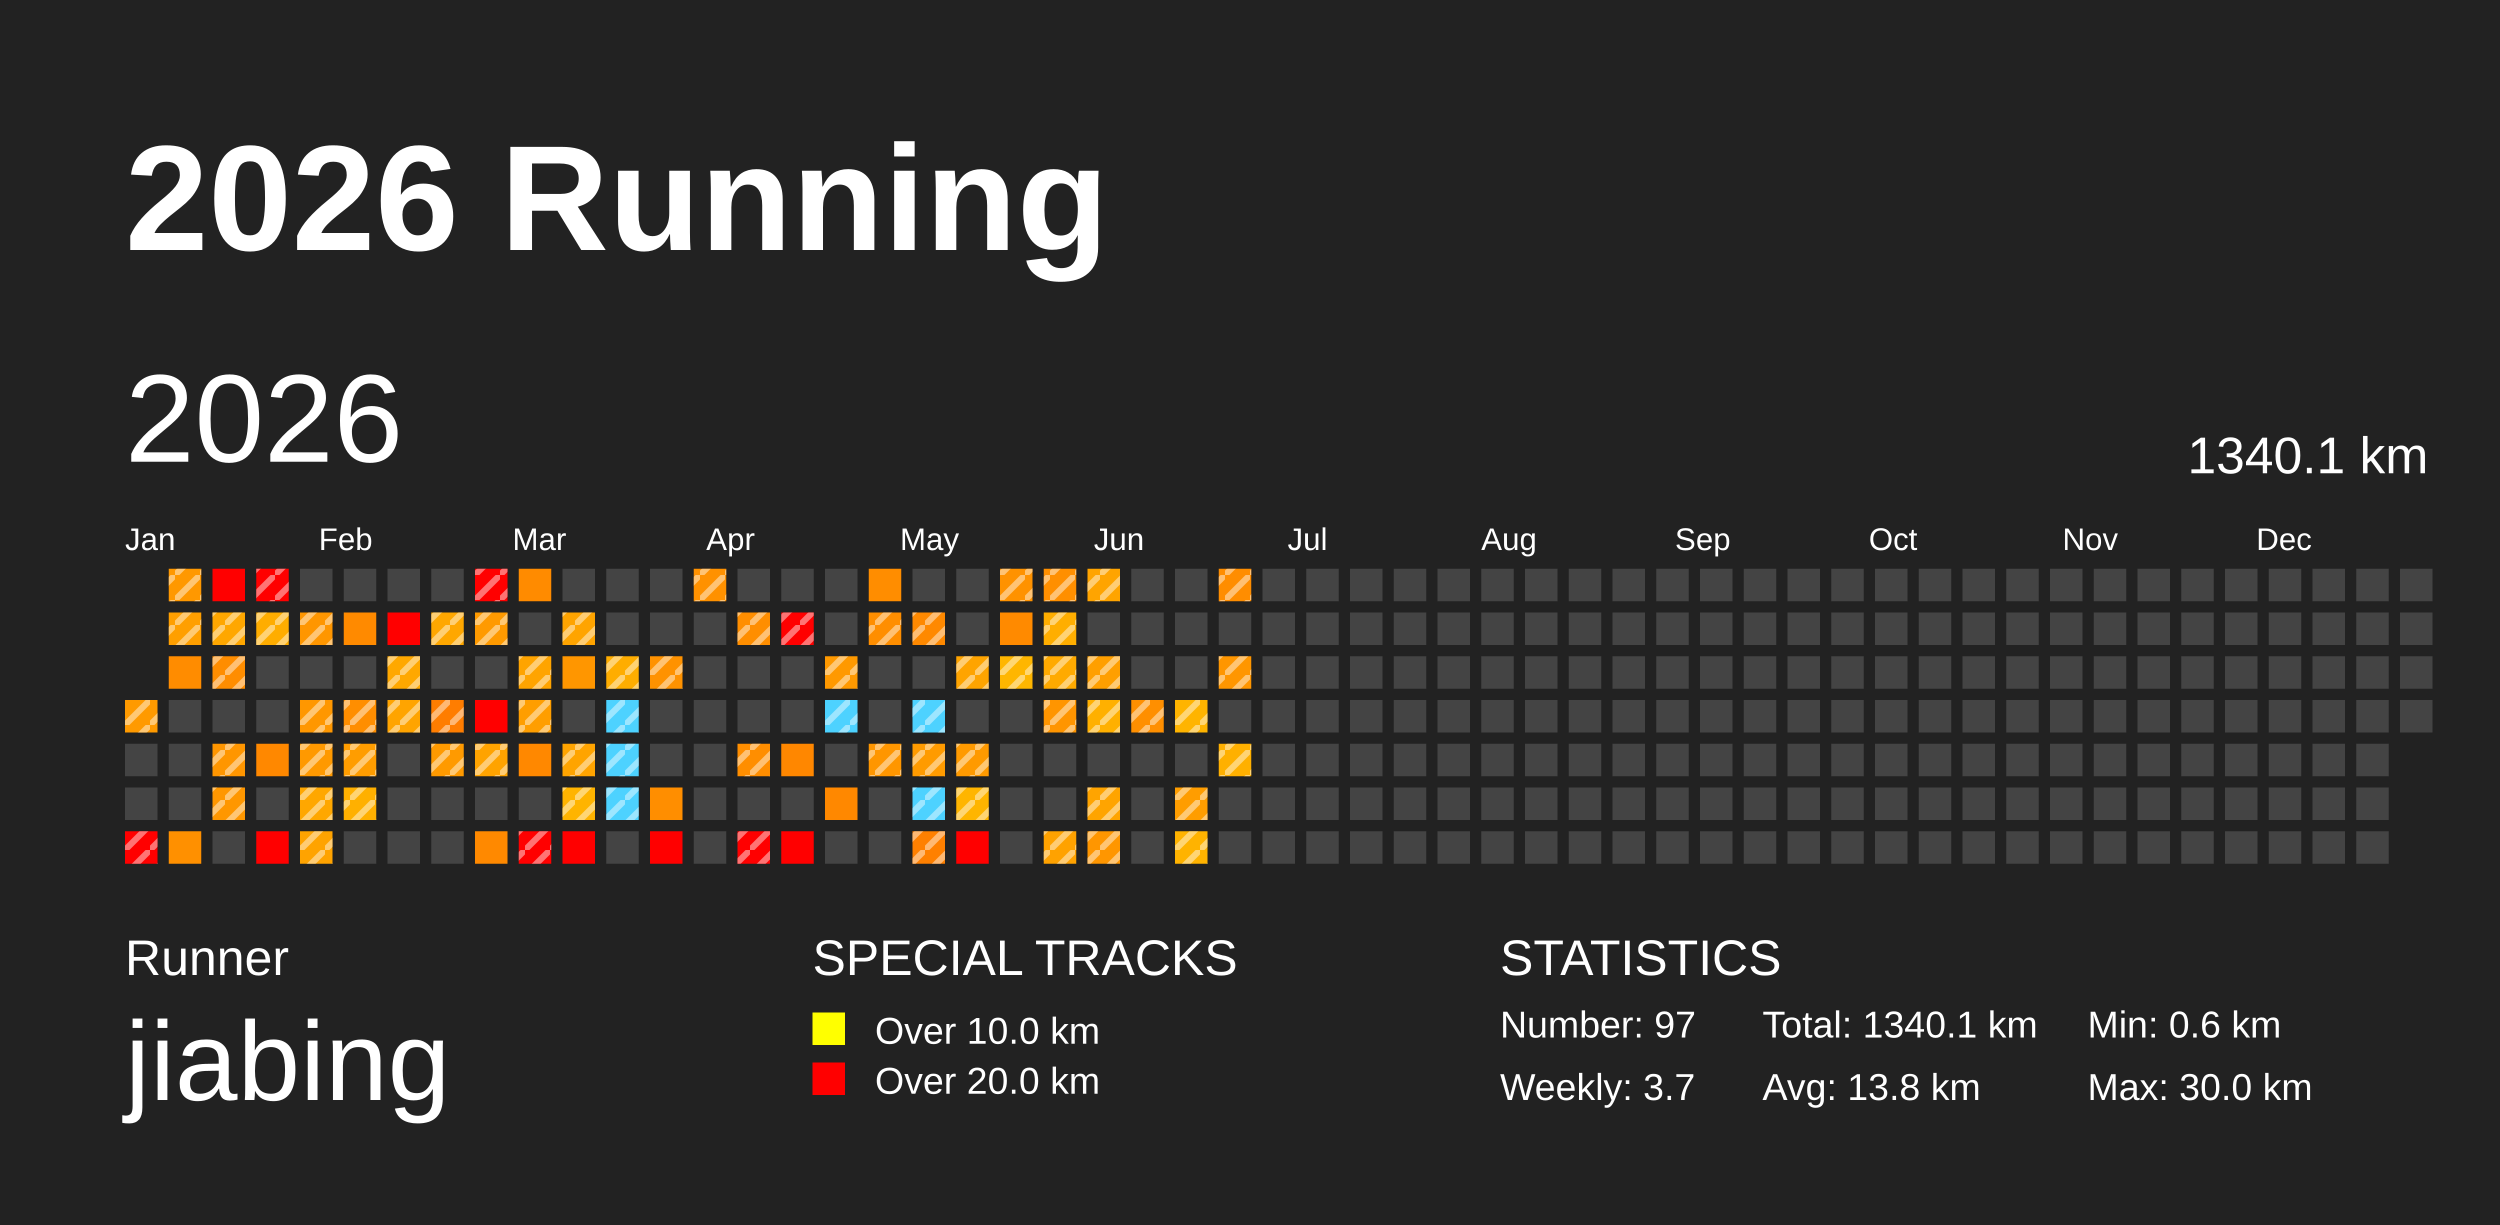
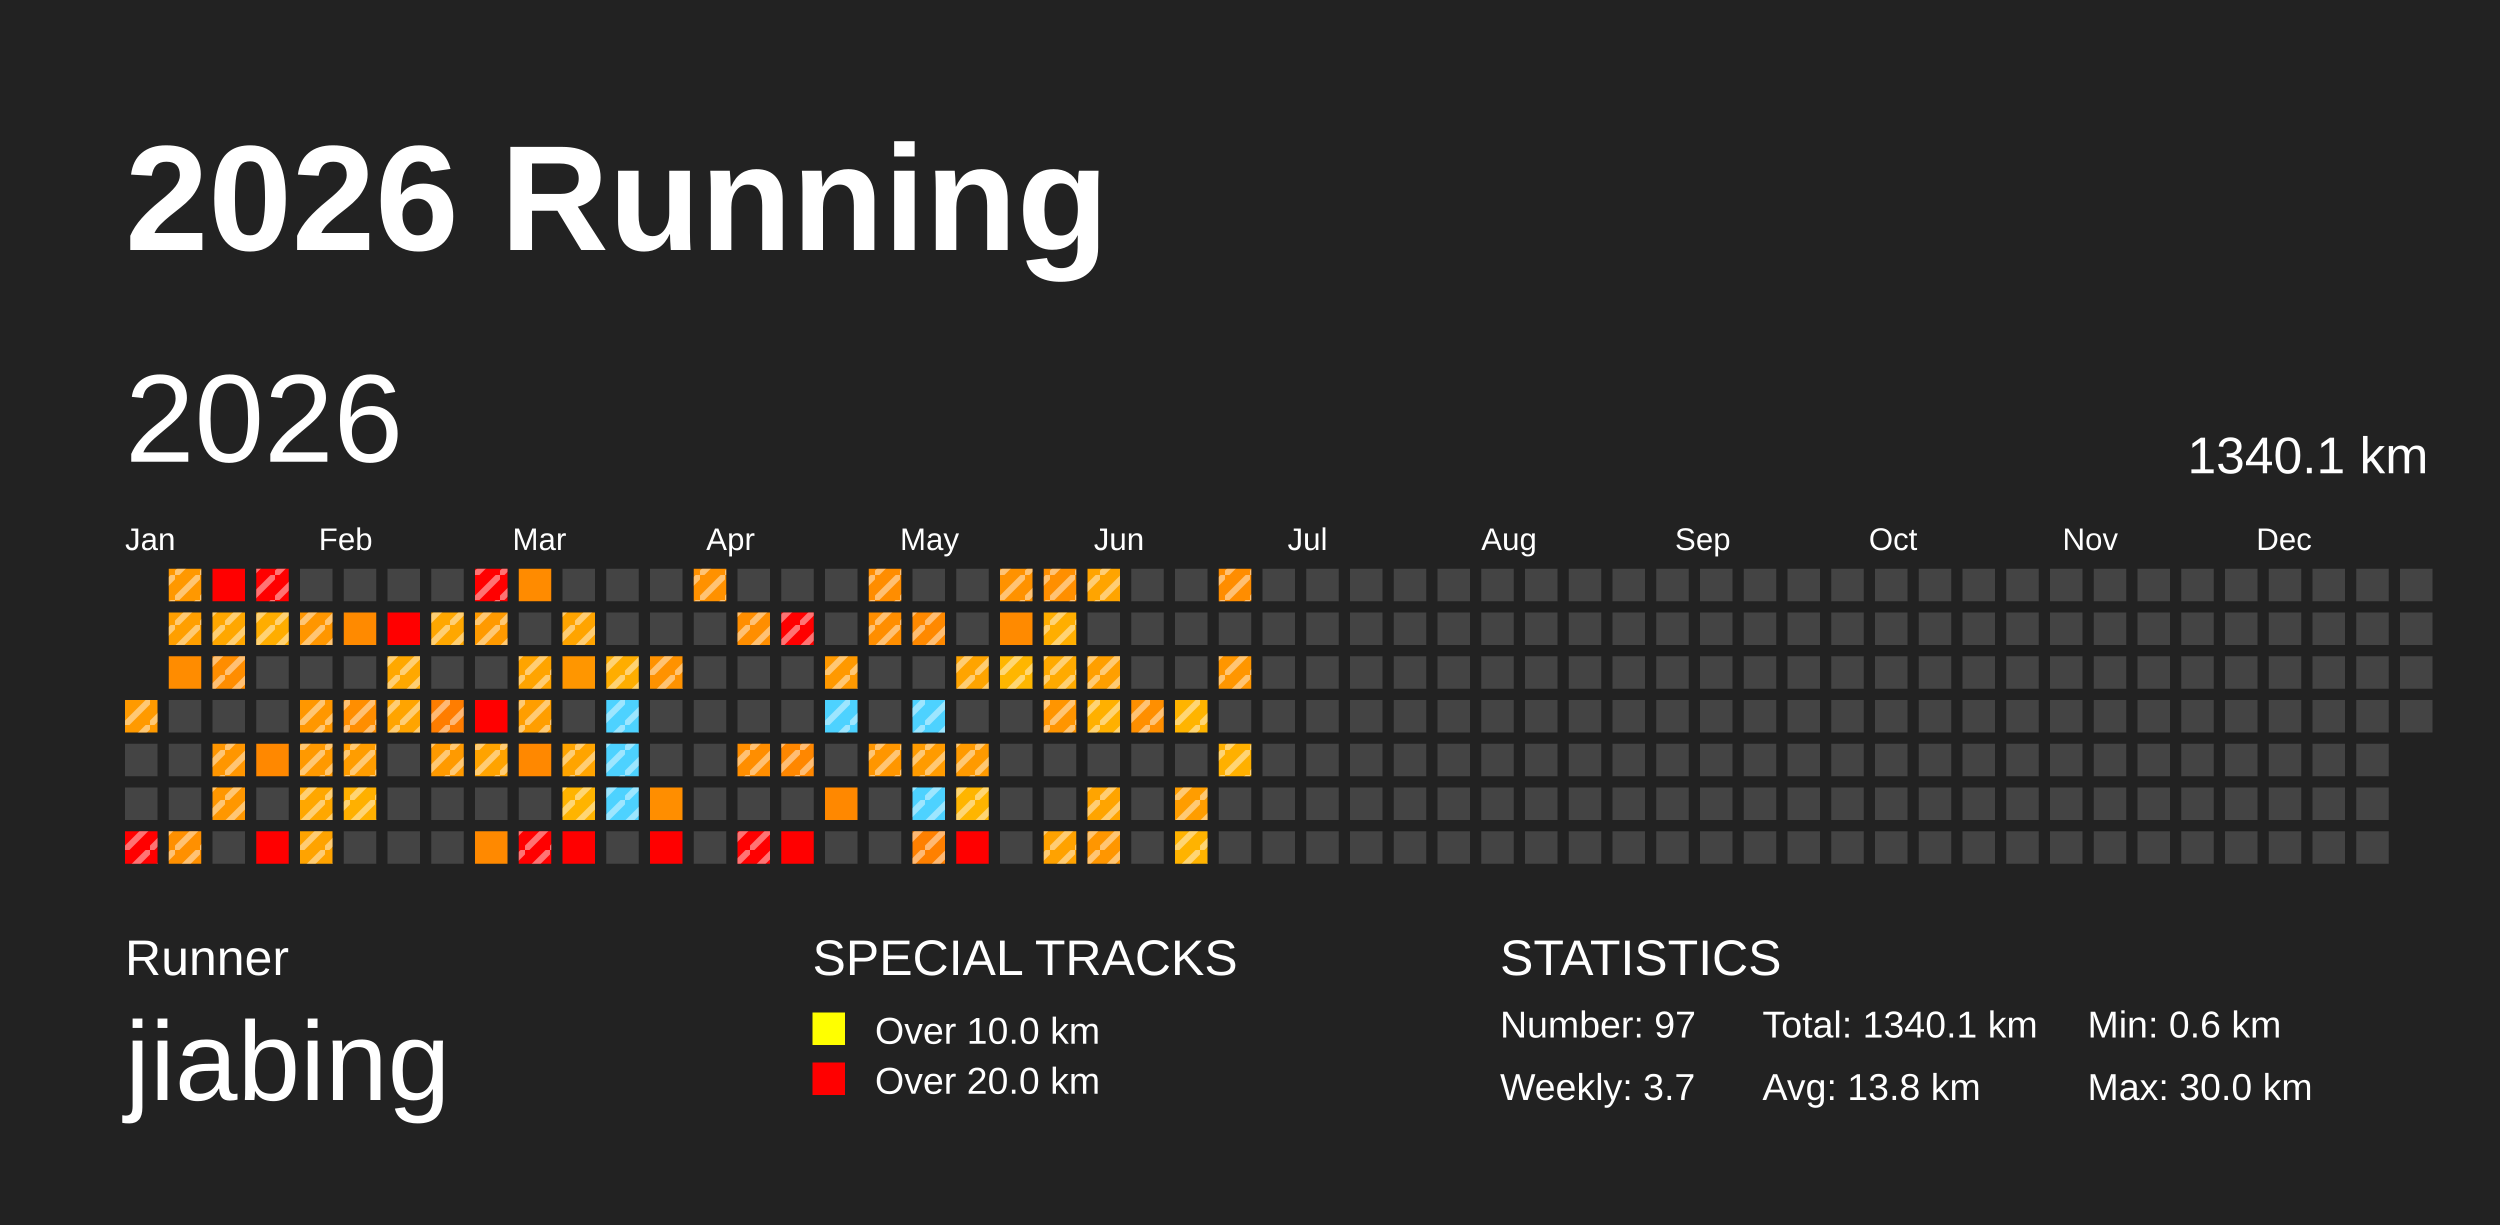
<svg xmlns="http://www.w3.org/2000/svg" baseProfile="full" height="98mm" version="1.1" viewBox="0,0,200,98" width="200mm">
  <defs>
    <pattern height="2" id="indoor-stripe" patternUnits="userSpaceOnUse" width="2">
      <line stroke="white" stroke-opacity="0.45" stroke-width="0.5" x1="0" x2="2" y1="2" y2="0" />
    </pattern>
  </defs>
  <rect fill="#222222" height="98" width="200" x="0" y="0" />
  <text fill="#FFFFFF" style="font-size:12px; font-family:Arial; font-weight:bold;" x="10" y="20">2026 Running</text>
  <text fill="#FFFFFF" style="font-size:4px; font-family:Arial" x="10" y="78">Runner</text>
  <text fill="#FFFFFF" style="font-size:9px; font-family:Arial" x="10" y="88">jiabing</text>
  <text fill="#FFFFFF" style="font-size:4px; font-family:Arial" x="65" y="78">SPECIAL TRACKS</text>
  <rect fill="yellow" height="2.6" width="2.6" x="65" y="81" />
  <text fill="#FFFFFF" style="font-size:3px; font-family:Arial" x="70" y="83.5">Over 10.0 km</text>
  <rect fill="red" height="2.6" width="2.6" x="65" y="85" />
  <text fill="#FFFFFF" style="font-size:3px; font-family:Arial" x="70" y="87.5">Over 20.0 km</text>
  <text fill="#FFFFFF" style="font-size:4px; font-family:Arial" x="120" y="78">STATISTICS</text>
  <text fill="#FFFFFF" style="font-size:3px; font-family:Arial" x="120" y="83">Number: 97</text>
  <text fill="#FFFFFF" style="font-size:3px; font-family:Arial" x="120" y="88">Weekly: 3.7</text>
  <text fill="#FFFFFF" style="font-size:3px; font-family:Arial" x="141" y="83">Total: 1340.1 km</text>
  <text fill="#FFFFFF" style="font-size:3px; font-family:Arial" x="141" y="88">Avg: 13.8 km</text>
  <text fill="#FFFFFF" style="font-size:3px; font-family:Arial" x="167" y="83">Min: 0.6 km</text>
  <text fill="#FFFFFF" style="font-size:3px; font-family:Arial" x="167" y="88">Max: 30.0 km</text>
  <text dominant-baseline="hanging" fill="#FFFFFF" style="font-size:10.0px; font-family:Arial;" x="10" y="30">2026</text>
  <text dominant-baseline="hanging" fill="#FFFFFF" style="font-size:4.125px; font-family:Arial;" x="175" y="35">1340.1 km</text>
  <text fill="#FFFFFF" style="font-size:2.5px; font-family:Arial" x="10.0" y="44">Jan</text>
  <text fill="#FFFFFF" style="font-size:2.5px; font-family:Arial" x="25.5" y="44">Feb</text>
  <text fill="#FFFFFF" style="font-size:2.5px; font-family:Arial" x="41.0" y="44">Mar</text>
  <text fill="#FFFFFF" style="font-size:2.5px; font-family:Arial" x="56.5" y="44">Apr</text>
  <text fill="#FFFFFF" style="font-size:2.5px; font-family:Arial" x="72.0" y="44">May</text>
  <text fill="#FFFFFF" style="font-size:2.5px; font-family:Arial" x="87.5" y="44">Jun</text>
  <text fill="#FFFFFF" style="font-size:2.5px; font-family:Arial" x="103.0" y="44">Jul</text>
  <text fill="#FFFFFF" style="font-size:2.5px; font-family:Arial" x="118.5" y="44">Aug</text>
  <text fill="#FFFFFF" style="font-size:2.5px; font-family:Arial" x="134.0" y="44">Sep</text>
  <text fill="#FFFFFF" style="font-size:2.5px; font-family:Arial" x="149.5" y="44">Oct</text>
  <text fill="#FFFFFF" style="font-size:2.5px; font-family:Arial" x="165.0" y="44">Nov</text>
  <text fill="#FFFFFF" style="font-size:2.5px; font-family:Arial" x="180.5" y="44">Dec</text>
  <rect fill="#ff9a00" height="2.6" width="2.6" x="10.0" y="56.0" />
  <rect fill="url(#indoor-stripe)" height="2.6" style="pointer-events: none;" width="2.6" x="10.0" y="56.0" />
  <rect fill="#444444" height="2.6" width="2.6" x="10.0" y="59.5" />
  <rect fill="#444444" height="2.6" width="2.6" x="10.0" y="63.0" />
  <rect fill="red" height="2.6" width="2.6" x="10.0" y="66.5" />
  <rect fill="url(#indoor-stripe)" height="2.6" style="pointer-events: none;" width="2.6" x="10.0" y="66.5" />
  <rect fill="#ff9800" height="2.6" width="2.6" x="13.5" y="45.5" />
  <rect fill="url(#indoor-stripe)" height="2.6" style="pointer-events: none;" width="2.6" x="13.5" y="45.5" />
  <rect fill="#ff9f00" height="2.6" width="2.6" x="13.5" y="49.0" />
  <rect fill="url(#indoor-stripe)" height="2.6" style="pointer-events: none;" width="2.6" x="13.5" y="49.0" />
  <rect fill="#ff8c00" height="2.6" width="2.6" x="13.5" y="52.5" />
  <rect fill="#444444" height="2.6" width="2.6" x="13.5" y="56.0" />
  <rect fill="#444444" height="2.6" width="2.6" x="13.5" y="59.5" />
  <rect fill="#444444" height="2.6" width="2.6" x="13.5" y="63.0" />
  <rect fill="#ff9000" height="2.6" width="2.6" x="13.5" y="66.5" />
+   <rect fill="url(#indoor-stripe)" height="2.6" style="pointer-events: none;" width="2.6" x="13.5" y="66.5" />
  <rect fill="red" height="2.6" width="2.6" x="17.0" y="45.5" />
  <rect fill="#ffa700" height="2.6" width="2.6" x="17.0" y="49.0" />
  <rect fill="url(#indoor-stripe)" height="2.6" style="pointer-events: none;" width="2.6" x="17.0" y="49.0" />
  <rect fill="#ff8d00" height="2.6" width="2.6" x="17.0" y="52.5" />
  <rect fill="url(#indoor-stripe)" height="2.6" style="pointer-events: none;" width="2.6" x="17.0" y="52.5" />
  <rect fill="#444444" height="2.6" width="2.6" x="17.0" y="56.0" />
  <rect fill="#ff9600" height="2.6" width="2.6" x="17.0" y="59.5" />
  <rect fill="url(#indoor-stripe)" height="2.6" style="pointer-events: none;" width="2.6" x="17.0" y="59.5" />
  <rect fill="#ff9700" height="2.6" width="2.6" x="17.0" y="63.0" />
  <rect fill="url(#indoor-stripe)" height="2.6" style="pointer-events: none;" width="2.6" x="17.0" y="63.0" />
  <rect fill="#444444" height="2.6" width="2.6" x="17.0" y="66.5" />
  <rect fill="red" height="2.6" width="2.6" x="20.5" y="45.5" />
  <rect fill="url(#indoor-stripe)" height="2.6" style="pointer-events: none;" width="2.6" x="20.5" y="45.5" />
  <rect fill="#ffad00" height="2.6" width="2.6" x="20.5" y="49.0" />
  <rect fill="url(#indoor-stripe)" height="2.6" style="pointer-events: none;" width="2.6" x="20.5" y="49.0" />
  <rect fill="#444444" height="2.6" width="2.6" x="20.5" y="52.5" />
  <rect fill="#444444" height="2.6" width="2.6" x="20.5" y="56.0" />
  <rect fill="#ff8800" height="2.6" width="2.6" x="20.5" y="59.5" />
  <rect fill="#444444" height="2.6" width="2.6" x="20.5" y="63.0" />
  <rect fill="red" height="2.6" width="2.6" x="20.5" y="66.5" />
  <rect fill="#444444" height="2.6" width="2.6" x="24.0" y="45.5" />
  <rect fill="#ff9600" height="2.6" width="2.6" x="24.0" y="49.0" />
  <rect fill="url(#indoor-stripe)" height="2.6" style="pointer-events: none;" width="2.6" x="24.0" y="49.0" />
  <rect fill="#444444" height="2.6" width="2.6" x="24.0" y="52.5" />
  <rect fill="#ff9700" height="2.6" width="2.6" x="24.0" y="56.0" />
  <rect fill="url(#indoor-stripe)" height="2.6" style="pointer-events: none;" width="2.6" x="24.0" y="56.0" />
  <rect fill="#ff9900" height="2.6" width="2.6" x="24.0" y="59.5" />
  <rect fill="url(#indoor-stripe)" height="2.6" style="pointer-events: none;" width="2.6" x="24.0" y="59.5" />
  <rect fill="#ffa700" height="2.6" width="2.6" x="24.0" y="63.0" />
  <rect fill="url(#indoor-stripe)" height="2.6" style="pointer-events: none;" width="2.6" x="24.0" y="63.0" />
  <rect fill="#ffa300" height="2.6" width="2.6" x="24.0" y="66.5" />
  <rect fill="url(#indoor-stripe)" height="2.6" style="pointer-events: none;" width="2.6" x="24.0" y="66.5" />
  <rect fill="#444444" height="2.6" width="2.6" x="27.5" y="45.5" />
  <rect fill="#ff8a00" height="2.6" width="2.6" x="27.5" y="49.0" />
  <rect fill="#444444" height="2.6" width="2.6" x="27.5" y="52.5" />
  <rect fill="#ff8e00" height="2.6" width="2.6" x="27.5" y="56.0" />
  <rect fill="url(#indoor-stripe)" height="2.6" style="pointer-events: none;" width="2.6" x="27.5" y="56.0" />
  <rect fill="#ff9d00" height="2.6" width="2.6" x="27.5" y="59.5" />
  <rect fill="url(#indoor-stripe)" height="2.6" style="pointer-events: none;" width="2.6" x="27.5" y="59.5" />
  <rect fill="#ffb000" height="2.6" width="2.6" x="27.5" y="63.0" />
  <rect fill="url(#indoor-stripe)" height="2.6" style="pointer-events: none;" width="2.6" x="27.5" y="63.0" />
  <rect fill="#444444" height="2.6" width="2.6" x="27.5" y="66.5" />
  <rect fill="#444444" height="2.6" width="2.6" x="31.0" y="45.5" />
  <rect fill="red" height="2.6" width="2.6" x="31.0" y="49.0" />
  <rect fill="#ffa800" height="2.6" width="2.6" x="31.0" y="52.5" />
  <rect fill="url(#indoor-stripe)" height="2.6" style="pointer-events: none;" width="2.6" x="31.0" y="52.5" />
  <rect fill="#ffa400" height="2.6" width="2.6" x="31.0" y="56.0" />
  <rect fill="url(#indoor-stripe)" height="2.6" style="pointer-events: none;" width="2.6" x="31.0" y="56.0" />
  <rect fill="#444444" height="2.6" width="2.6" x="31.0" y="59.5" />
  <rect fill="#444444" height="2.6" width="2.6" x="31.0" y="63.0" />
  <rect fill="#444444" height="2.6" width="2.6" x="31.0" y="66.5" />
  <rect fill="#444444" height="2.6" width="2.6" x="34.5" y="45.5" />
  <rect fill="#ffa700" height="2.6" width="2.6" x="34.5" y="49.0" />
  <rect fill="url(#indoor-stripe)" height="2.6" style="pointer-events: none;" width="2.6" x="34.5" y="49.0" />
  <rect fill="#444444" height="2.6" width="2.6" x="34.5" y="52.5" />
  <rect fill="#ff7d00" height="2.6" width="2.6" x="34.5" y="56.0" />
  <rect fill="url(#indoor-stripe)" height="2.6" style="pointer-events: none;" width="2.6" x="34.5" y="56.0" />
  <rect fill="#ff9a00" height="2.6" width="2.6" x="34.5" y="59.5" />
  <rect fill="url(#indoor-stripe)" height="2.6" style="pointer-events: none;" width="2.6" x="34.5" y="59.5" />
  <rect fill="#444444" height="2.6" width="2.6" x="34.5" y="63.0" />
  <rect fill="#444444" height="2.6" width="2.6" x="34.5" y="66.5" />
  <rect fill="red" height="2.6" width="2.6" x="38.0" y="45.5" />
  <rect fill="url(#indoor-stripe)" height="2.6" style="pointer-events: none;" width="2.6" x="38.0" y="45.5" />
  <rect fill="#ff9a00" height="2.6" width="2.6" x="38.0" y="49.0" />
  <rect fill="url(#indoor-stripe)" height="2.6" style="pointer-events: none;" width="2.6" x="38.0" y="49.0" />
  <rect fill="#444444" height="2.6" width="2.6" x="38.0" y="52.5" />
  <rect fill="red" height="2.6" width="2.6" x="38.0" y="56.0" />
  <rect fill="#ffa300" height="2.6" width="2.6" x="38.0" y="59.5" />
  <rect fill="url(#indoor-stripe)" height="2.6" style="pointer-events: none;" width="2.6" x="38.0" y="59.5" />
  <rect fill="#444444" height="2.6" width="2.6" x="38.0" y="63.0" />
  <rect fill="#ff8900" height="2.6" width="2.6" x="38.0" y="66.5" />
  <rect fill="#ff8b00" height="2.6" width="2.6" x="41.5" y="45.5" />
  <rect fill="#444444" height="2.6" width="2.6" x="41.5" y="49.0" />
  <rect fill="#ffa400" height="2.6" width="2.6" x="41.5" y="52.5" />
  <rect fill="url(#indoor-stripe)" height="2.6" style="pointer-events: none;" width="2.6" x="41.5" y="52.5" />
  <rect fill="#ff9e00" height="2.6" width="2.6" x="41.5" y="56.0" />
  <rect fill="url(#indoor-stripe)" height="2.6" style="pointer-events: none;" width="2.6" x="41.5" y="56.0" />
  <rect fill="#ff8800" height="2.6" width="2.6" x="41.5" y="59.5" />
  <rect fill="#444444" height="2.6" width="2.6" x="41.5" y="63.0" />
  <rect fill="red" height="2.6" width="2.6" x="41.5" y="66.5" />
  <rect fill="url(#indoor-stripe)" height="2.6" style="pointer-events: none;" width="2.6" x="41.5" y="66.5" />
  <rect fill="#444444" height="2.6" width="2.6" x="45.0" y="45.5" />
  <rect fill="#ffa400" height="2.6" width="2.6" x="45.0" y="49.0" />
  <rect fill="url(#indoor-stripe)" height="2.6" style="pointer-events: none;" width="2.6" x="45.0" y="49.0" />
  <rect fill="#ff9600" height="2.6" width="2.6" x="45.0" y="52.5" />
  <rect fill="#444444" height="2.6" width="2.6" x="45.0" y="56.0" />
  <rect fill="#ffa400" height="2.6" width="2.6" x="45.0" y="59.5" />
  <rect fill="url(#indoor-stripe)" height="2.6" style="pointer-events: none;" width="2.6" x="45.0" y="59.5" />
  <rect fill="#ffb400" height="2.6" width="2.6" x="45.0" y="63.0" />
  <rect fill="url(#indoor-stripe)" height="2.6" style="pointer-events: none;" width="2.6" x="45.0" y="63.0" />
  <rect fill="red" height="2.6" width="2.6" x="45.0" y="66.5" />
  <rect fill="#444444" height="2.6" width="2.6" x="48.5" y="45.5" />
  <rect fill="#444444" height="2.6" width="2.6" x="48.5" y="49.0" />
  <rect fill="#ffad00" height="2.6" width="2.6" x="48.5" y="52.5" />
  <rect fill="url(#indoor-stripe)" height="2.6" style="pointer-events: none;" width="2.6" x="48.5" y="52.5" />
  <rect fill="#4dd2ff" height="2.6" width="2.6" x="48.5" y="56.0" />
  <rect fill="url(#indoor-stripe)" height="2.6" style="pointer-events: none;" width="2.6" x="48.5" y="56.0" />
  <rect fill="#4dd2ff" height="2.6" width="2.6" x="48.5" y="59.5" />
  <rect fill="url(#indoor-stripe)" height="2.6" style="pointer-events: none;" width="2.6" x="48.5" y="59.5" />
  <rect fill="#4dd2ff" height="2.6" width="2.6" x="48.5" y="63.0" />
  <rect fill="url(#indoor-stripe)" height="2.6" style="pointer-events: none;" width="2.6" x="48.5" y="63.0" />
  <rect fill="#444444" height="2.6" width="2.6" x="48.5" y="66.5" />
  <rect fill="#444444" height="2.6" width="2.6" x="52.0" y="45.5" />
  <rect fill="#444444" height="2.6" width="2.6" x="52.0" y="49.0" />
  <rect fill="#ff9200" height="2.6" width="2.6" x="52.0" y="52.5" />
  <rect fill="url(#indoor-stripe)" height="2.6" style="pointer-events: none;" width="2.6" x="52.0" y="52.5" />
  <rect fill="#444444" height="2.6" width="2.6" x="52.0" y="56.0" />
  <rect fill="#444444" height="2.6" width="2.6" x="52.0" y="59.5" />
  <rect fill="#ff8e00" height="2.6" width="2.6" x="52.0" y="63.0" />
  <rect fill="red" height="2.6" width="2.6" x="52.0" y="66.5" />
  <rect fill="#ff9100" height="2.6" width="2.6" x="55.5" y="45.5" />
  <rect fill="url(#indoor-stripe)" height="2.6" style="pointer-events: none;" width="2.6" x="55.5" y="45.5" />
  <rect fill="#444444" height="2.6" width="2.6" x="55.5" y="49.0" />
  <rect fill="#444444" height="2.6" width="2.6" x="55.5" y="52.5" />
  <rect fill="#444444" height="2.6" width="2.6" x="55.5" y="56.0" />
  <rect fill="#444444" height="2.6" width="2.6" x="55.5" y="59.5" />
  <rect fill="#444444" height="2.6" width="2.6" x="55.5" y="63.0" />
  <rect fill="#444444" height="2.6" width="2.6" x="55.5" y="66.5" />
  <rect fill="#444444" height="2.6" width="2.6" x="59.0" y="45.5" />
  <rect fill="#ff8e00" height="2.6" width="2.6" x="59.0" y="49.0" />
  <rect fill="url(#indoor-stripe)" height="2.6" style="pointer-events: none;" width="2.6" x="59.0" y="49.0" />
  <rect fill="#444444" height="2.6" width="2.6" x="59.0" y="52.5" />
  <rect fill="#444444" height="2.6" width="2.6" x="59.0" y="56.0" />
  <rect fill="#ff8e00" height="2.6" width="2.6" x="59.0" y="59.5" />
  <rect fill="url(#indoor-stripe)" height="2.6" style="pointer-events: none;" width="2.6" x="59.0" y="59.5" />
  <rect fill="#444444" height="2.6" width="2.6" x="59.0" y="63.0" />
  <rect fill="red" height="2.6" width="2.6" x="59.0" y="66.5" />
  <rect fill="url(#indoor-stripe)" height="2.6" style="pointer-events: none;" width="2.6" x="59.0" y="66.5" />
  <rect fill="#444444" height="2.6" width="2.6" x="62.5" y="45.5" />
  <rect fill="red" height="2.6" width="2.6" x="62.5" y="49.0" />
  <rect fill="url(#indoor-stripe)" height="2.6" style="pointer-events: none;" width="2.6" x="62.5" y="49.0" />
  <rect fill="#444444" height="2.6" width="2.6" x="62.5" y="52.5" />
  <rect fill="#444444" height="2.6" width="2.6" x="62.5" y="56.0" />
  <rect fill="#ff8700" height="2.6" width="2.6" x="62.5" y="59.5" />
+   <rect fill="url(#indoor-stripe)" height="2.6" style="pointer-events: none;" width="2.6" x="62.5" y="59.5" />
  <rect fill="#444444" height="2.6" width="2.6" x="62.5" y="63.0" />
  <rect fill="red" height="2.6" width="2.6" x="62.5" y="66.5" />
  <rect fill="#444444" height="2.6" width="2.6" x="66.0" y="45.5" />
  <rect fill="#444444" height="2.6" width="2.6" x="66.0" y="49.0" />
  <rect fill="#ff9900" height="2.6" width="2.6" x="66.0" y="52.5" />
  <rect fill="url(#indoor-stripe)" height="2.6" style="pointer-events: none;" width="2.6" x="66.0" y="52.5" />
  <rect fill="#4dd2ff" height="2.6" width="2.6" x="66.0" y="56.0" />
  <rect fill="url(#indoor-stripe)" height="2.6" style="pointer-events: none;" width="2.6" x="66.0" y="56.0" />
  <rect fill="#444444" height="2.6" width="2.6" x="66.0" y="59.5" />
  <rect fill="#ff8800" height="2.6" width="2.6" x="66.0" y="63.0" />
  <rect fill="#444444" height="2.6" width="2.6" x="66.0" y="66.5" />
  <rect fill="#ff8d00" height="2.6" width="2.6" x="69.5" y="45.5" />
+   <rect fill="url(#indoor-stripe)" height="2.6" style="pointer-events: none;" width="2.6" x="69.5" y="45.5" />
  <rect fill="#ff8e00" height="2.6" width="2.6" x="69.5" y="49.0" />
  <rect fill="url(#indoor-stripe)" height="2.6" style="pointer-events: none;" width="2.6" x="69.5" y="49.0" />
  <rect fill="#444444" height="2.6" width="2.6" x="69.5" y="52.5" />
  <rect fill="#444444" height="2.6" width="2.6" x="69.5" y="56.0" />
  <rect fill="#ff9600" height="2.6" width="2.6" x="69.5" y="59.5" />
  <rect fill="url(#indoor-stripe)" height="2.6" style="pointer-events: none;" width="2.6" x="69.5" y="59.5" />
  <rect fill="#444444" height="2.6" width="2.6" x="69.5" y="63.0" />
  <rect fill="#444444" height="2.6" width="2.6" x="69.5" y="66.5" />
  <rect fill="#444444" height="2.6" width="2.6" x="73.0" y="45.5" />
  <rect fill="#ff8900" height="2.6" width="2.6" x="73.0" y="49.0" />
  <rect fill="url(#indoor-stripe)" height="2.6" style="pointer-events: none;" width="2.6" x="73.0" y="49.0" />
  <rect fill="#444444" height="2.6" width="2.6" x="73.0" y="52.5" />
  <rect fill="#4dd2ff" height="2.6" width="2.6" x="73.0" y="56.0" />
  <rect fill="url(#indoor-stripe)" height="2.6" style="pointer-events: none;" width="2.6" x="73.0" y="56.0" />
  <rect fill="#ff9b00" height="2.6" width="2.6" x="73.0" y="59.5" />
  <rect fill="url(#indoor-stripe)" height="2.6" style="pointer-events: none;" width="2.6" x="73.0" y="59.5" />
  <rect fill="#4dd2ff" height="2.6" width="2.6" x="73.0" y="63.0" />
  <rect fill="url(#indoor-stripe)" height="2.6" style="pointer-events: none;" width="2.6" x="73.0" y="63.0" />
  <rect fill="#ff8000" height="2.6" width="2.6" x="73.0" y="66.5" />
  <rect fill="url(#indoor-stripe)" height="2.6" style="pointer-events: none;" width="2.6" x="73.0" y="66.5" />
  <rect fill="#444444" height="2.6" width="2.6" x="76.5" y="45.5" />
  <rect fill="#444444" height="2.6" width="2.6" x="76.5" y="49.0" />
  <rect fill="#ffa400" height="2.6" width="2.6" x="76.5" y="52.5" />
  <rect fill="url(#indoor-stripe)" height="2.6" style="pointer-events: none;" width="2.6" x="76.5" y="52.5" />
  <rect fill="#444444" height="2.6" width="2.6" x="76.5" y="56.0" />
  <rect fill="#ff9a00" height="2.6" width="2.6" x="76.5" y="59.5" />
  <rect fill="url(#indoor-stripe)" height="2.6" style="pointer-events: none;" width="2.6" x="76.5" y="59.5" />
  <rect fill="#ffb500" height="2.6" width="2.6" x="76.5" y="63.0" />
  <rect fill="url(#indoor-stripe)" height="2.6" style="pointer-events: none;" width="2.6" x="76.5" y="63.0" />
  <rect fill="red" height="2.6" width="2.6" x="76.5" y="66.5" />
  <rect fill="#ff9200" height="2.6" width="2.6" x="80.0" y="45.5" />
  <rect fill="url(#indoor-stripe)" height="2.6" style="pointer-events: none;" width="2.6" x="80.0" y="45.5" />
  <rect fill="#ff8a00" height="2.6" width="2.6" x="80.0" y="49.0" />
  <rect fill="#ffb600" height="2.6" width="2.6" x="80.0" y="52.5" />
  <rect fill="url(#indoor-stripe)" height="2.6" style="pointer-events: none;" width="2.6" x="80.0" y="52.5" />
  <rect fill="#444444" height="2.6" width="2.6" x="80.0" y="56.0" />
  <rect fill="#444444" height="2.6" width="2.6" x="80.0" y="59.5" />
  <rect fill="#444444" height="2.6" width="2.6" x="80.0" y="63.0" />
  <rect fill="#444444" height="2.6" width="2.6" x="80.0" y="66.5" />
  <rect fill="#ff8f00" height="2.6" width="2.6" x="83.5" y="45.5" />
  <rect fill="url(#indoor-stripe)" height="2.6" style="pointer-events: none;" width="2.6" x="83.5" y="45.5" />
  <rect fill="#ffae00" height="2.6" width="2.6" x="83.5" y="49.0" />
  <rect fill="url(#indoor-stripe)" height="2.6" style="pointer-events: none;" width="2.6" x="83.5" y="49.0" />
  <rect fill="#ffaa00" height="2.6" width="2.6" x="83.5" y="52.5" />
  <rect fill="url(#indoor-stripe)" height="2.6" style="pointer-events: none;" width="2.6" x="83.5" y="52.5" />
  <rect fill="#ff9500" height="2.6" width="2.6" x="83.5" y="56.0" />
  <rect fill="url(#indoor-stripe)" height="2.6" style="pointer-events: none;" width="2.6" x="83.5" y="56.0" />
  <rect fill="#444444" height="2.6" width="2.6" x="83.5" y="59.5" />
  <rect fill="#444444" height="2.6" width="2.6" x="83.5" y="63.0" />
  <rect fill="#ffa200" height="2.6" width="2.6" x="83.5" y="66.5" />
  <rect fill="url(#indoor-stripe)" height="2.6" style="pointer-events: none;" width="2.6" x="83.5" y="66.5" />
  <rect fill="#ffa400" height="2.6" width="2.6" x="87.0" y="45.5" />
  <rect fill="url(#indoor-stripe)" height="2.6" style="pointer-events: none;" width="2.6" x="87.0" y="45.5" />
  <rect fill="#444444" height="2.6" width="2.6" x="87.0" y="49.0" />
  <rect fill="#ff9f00" height="2.6" width="2.6" x="87.0" y="52.5" />
  <rect fill="url(#indoor-stripe)" height="2.6" style="pointer-events: none;" width="2.6" x="87.0" y="52.5" />
  <rect fill="#ffb000" height="2.6" width="2.6" x="87.0" y="56.0" />
  <rect fill="url(#indoor-stripe)" height="2.6" style="pointer-events: none;" width="2.6" x="87.0" y="56.0" />
  <rect fill="#444444" height="2.6" width="2.6" x="87.0" y="59.5" />
  <rect fill="#ffa400" height="2.6" width="2.6" x="87.0" y="63.0" />
  <rect fill="url(#indoor-stripe)" height="2.6" style="pointer-events: none;" width="2.6" x="87.0" y="63.0" />
  <rect fill="#ff9600" height="2.6" width="2.6" x="87.0" y="66.5" />
  <rect fill="url(#indoor-stripe)" height="2.6" style="pointer-events: none;" width="2.6" x="87.0" y="66.5" />
  <rect fill="#444444" height="2.6" width="2.6" x="90.5" y="45.5" />
  <rect fill="#444444" height="2.6" width="2.6" x="90.5" y="49.0" />
  <rect fill="#444444" height="2.6" width="2.6" x="90.5" y="52.5" />
  <rect fill="#ff8f00" height="2.6" width="2.6" x="90.5" y="56.0" />
  <rect fill="url(#indoor-stripe)" height="2.6" style="pointer-events: none;" width="2.6" x="90.5" y="56.0" />
  <rect fill="#444444" height="2.6" width="2.6" x="90.5" y="59.5" />
  <rect fill="#444444" height="2.6" width="2.6" x="90.5" y="63.0" />
  <rect fill="#444444" height="2.6" width="2.6" x="90.5" y="66.5" />
  <rect fill="#444444" height="2.6" width="2.6" x="94.0" y="45.5" />
  <rect fill="#444444" height="2.6" width="2.6" x="94.0" y="49.0" />
  <rect fill="#444444" height="2.6" width="2.6" x="94.0" y="52.5" />
  <rect fill="#ffb400" height="2.6" width="2.6" x="94.0" y="56.0" />
  <rect fill="url(#indoor-stripe)" height="2.6" style="pointer-events: none;" width="2.6" x="94.0" y="56.0" />
  <rect fill="#444444" height="2.6" width="2.6" x="94.0" y="59.5" />
  <rect fill="#ff9d00" height="2.6" width="2.6" x="94.0" y="63.0" />
  <rect fill="url(#indoor-stripe)" height="2.6" style="pointer-events: none;" width="2.6" x="94.0" y="63.0" />
  <rect fill="#ffb300" height="2.6" width="2.6" x="94.0" y="66.5" />
  <rect fill="url(#indoor-stripe)" height="2.6" style="pointer-events: none;" width="2.6" x="94.0" y="66.5" />
  <rect fill="#ff8d00" height="2.6" width="2.6" x="97.5" y="45.5" />
  <rect fill="url(#indoor-stripe)" height="2.6" style="pointer-events: none;" width="2.6" x="97.5" y="45.5" />
  <rect fill="#444444" height="2.6" width="2.6" x="97.5" y="49.0" />
  <rect fill="#ff9600" height="2.6" width="2.6" x="97.5" y="52.5" />
  <rect fill="url(#indoor-stripe)" height="2.6" style="pointer-events: none;" width="2.6" x="97.5" y="52.5" />
  <rect fill="#444444" height="2.6" width="2.6" x="97.5" y="56.0" />
  <rect fill="#ffb000" height="2.6" width="2.6" x="97.5" y="59.5" />
  <rect fill="url(#indoor-stripe)" height="2.6" style="pointer-events: none;" width="2.6" x="97.5" y="59.5" />
  <rect fill="#444444" height="2.6" width="2.6" x="97.5" y="63.0" />
  <rect fill="#444444" height="2.6" width="2.6" x="97.5" y="66.5" />
  <rect fill="#444444" height="2.6" width="2.6" x="101.0" y="45.5" />
  <rect fill="#444444" height="2.6" width="2.6" x="101.0" y="49.0" />
  <rect fill="#444444" height="2.6" width="2.6" x="101.0" y="52.5" />
  <rect fill="#444444" height="2.6" width="2.6" x="101.0" y="56.0" />
  <rect fill="#444444" height="2.6" width="2.6" x="101.0" y="59.5" />
  <rect fill="#444444" height="2.6" width="2.6" x="101.0" y="63.0" />
  <rect fill="#444444" height="2.6" width="2.6" x="101.0" y="66.5" />
  <rect fill="#444444" height="2.6" width="2.6" x="104.5" y="45.5" />
  <rect fill="#444444" height="2.6" width="2.6" x="104.5" y="49.0" />
  <rect fill="#444444" height="2.6" width="2.6" x="104.5" y="52.5" />
  <rect fill="#444444" height="2.6" width="2.6" x="104.5" y="56.0" />
  <rect fill="#444444" height="2.6" width="2.6" x="104.5" y="59.5" />
  <rect fill="#444444" height="2.6" width="2.6" x="104.5" y="63.0" />
  <rect fill="#444444" height="2.6" width="2.6" x="104.5" y="66.5" />
  <rect fill="#444444" height="2.6" width="2.6" x="108.0" y="45.5" />
  <rect fill="#444444" height="2.6" width="2.6" x="108.0" y="49.0" />
  <rect fill="#444444" height="2.6" width="2.6" x="108.0" y="52.5" />
  <rect fill="#444444" height="2.6" width="2.6" x="108.0" y="56.0" />
  <rect fill="#444444" height="2.6" width="2.6" x="108.0" y="59.5" />
  <rect fill="#444444" height="2.6" width="2.6" x="108.0" y="63.0" />
  <rect fill="#444444" height="2.6" width="2.6" x="108.0" y="66.5" />
  <rect fill="#444444" height="2.6" width="2.6" x="111.5" y="45.5" />
  <rect fill="#444444" height="2.6" width="2.6" x="111.5" y="49.0" />
  <rect fill="#444444" height="2.6" width="2.6" x="111.5" y="52.5" />
  <rect fill="#444444" height="2.6" width="2.6" x="111.5" y="56.0" />
  <rect fill="#444444" height="2.6" width="2.6" x="111.5" y="59.5" />
  <rect fill="#444444" height="2.6" width="2.6" x="111.5" y="63.0" />
  <rect fill="#444444" height="2.6" width="2.6" x="111.5" y="66.5" />
  <rect fill="#444444" height="2.6" width="2.6" x="115.0" y="45.5" />
  <rect fill="#444444" height="2.6" width="2.6" x="115.0" y="49.0" />
  <rect fill="#444444" height="2.6" width="2.6" x="115.0" y="52.5" />
  <rect fill="#444444" height="2.6" width="2.6" x="115.0" y="56.0" />
  <rect fill="#444444" height="2.6" width="2.6" x="115.0" y="59.5" />
  <rect fill="#444444" height="2.6" width="2.6" x="115.0" y="63.0" />
  <rect fill="#444444" height="2.6" width="2.6" x="115.0" y="66.5" />
  <rect fill="#444444" height="2.6" width="2.6" x="118.5" y="45.5" />
  <rect fill="#444444" height="2.6" width="2.6" x="118.5" y="49.0" />
  <rect fill="#444444" height="2.6" width="2.6" x="118.5" y="52.5" />
  <rect fill="#444444" height="2.6" width="2.6" x="118.5" y="56.0" />
  <rect fill="#444444" height="2.6" width="2.6" x="118.5" y="59.5" />
  <rect fill="#444444" height="2.6" width="2.6" x="118.5" y="63.0" />
  <rect fill="#444444" height="2.6" width="2.6" x="118.5" y="66.5" />
  <rect fill="#444444" height="2.6" width="2.6" x="122.0" y="45.5" />
  <rect fill="#444444" height="2.6" width="2.6" x="122.0" y="49.0" />
  <rect fill="#444444" height="2.6" width="2.6" x="122.0" y="52.5" />
  <rect fill="#444444" height="2.6" width="2.6" x="122.0" y="56.0" />
  <rect fill="#444444" height="2.6" width="2.6" x="122.0" y="59.5" />
  <rect fill="#444444" height="2.6" width="2.6" x="122.0" y="63.0" />
  <rect fill="#444444" height="2.6" width="2.6" x="122.0" y="66.5" />
  <rect fill="#444444" height="2.6" width="2.6" x="125.5" y="45.5" />
  <rect fill="#444444" height="2.6" width="2.6" x="125.5" y="49.0" />
  <rect fill="#444444" height="2.6" width="2.6" x="125.5" y="52.5" />
  <rect fill="#444444" height="2.6" width="2.6" x="125.5" y="56.0" />
  <rect fill="#444444" height="2.6" width="2.6" x="125.5" y="59.5" />
  <rect fill="#444444" height="2.6" width="2.6" x="125.5" y="63.0" />
  <rect fill="#444444" height="2.6" width="2.6" x="125.5" y="66.5" />
  <rect fill="#444444" height="2.6" width="2.6" x="129.0" y="45.5" />
  <rect fill="#444444" height="2.6" width="2.6" x="129.0" y="49.0" />
  <rect fill="#444444" height="2.6" width="2.6" x="129.0" y="52.5" />
  <rect fill="#444444" height="2.6" width="2.6" x="129.0" y="56.0" />
  <rect fill="#444444" height="2.6" width="2.6" x="129.0" y="59.5" />
  <rect fill="#444444" height="2.6" width="2.6" x="129.0" y="63.0" />
  <rect fill="#444444" height="2.6" width="2.6" x="129.0" y="66.5" />
  <rect fill="#444444" height="2.6" width="2.6" x="132.5" y="45.5" />
  <rect fill="#444444" height="2.6" width="2.6" x="132.5" y="49.0" />
  <rect fill="#444444" height="2.6" width="2.6" x="132.5" y="52.5" />
  <rect fill="#444444" height="2.6" width="2.6" x="132.5" y="56.0" />
  <rect fill="#444444" height="2.6" width="2.6" x="132.5" y="59.5" />
  <rect fill="#444444" height="2.6" width="2.6" x="132.5" y="63.0" />
  <rect fill="#444444" height="2.6" width="2.6" x="132.5" y="66.5" />
  <rect fill="#444444" height="2.6" width="2.6" x="136.0" y="45.5" />
  <rect fill="#444444" height="2.6" width="2.6" x="136.0" y="49.0" />
  <rect fill="#444444" height="2.6" width="2.6" x="136.0" y="52.5" />
  <rect fill="#444444" height="2.6" width="2.6" x="136.0" y="56.0" />
  <rect fill="#444444" height="2.6" width="2.6" x="136.0" y="59.5" />
  <rect fill="#444444" height="2.6" width="2.6" x="136.0" y="63.0" />
  <rect fill="#444444" height="2.6" width="2.6" x="136.0" y="66.5" />
  <rect fill="#444444" height="2.6" width="2.6" x="139.5" y="45.5" />
  <rect fill="#444444" height="2.6" width="2.6" x="139.5" y="49.0" />
  <rect fill="#444444" height="2.6" width="2.6" x="139.5" y="52.5" />
  <rect fill="#444444" height="2.6" width="2.6" x="139.5" y="56.0" />
  <rect fill="#444444" height="2.6" width="2.6" x="139.5" y="59.5" />
  <rect fill="#444444" height="2.6" width="2.6" x="139.5" y="63.0" />
  <rect fill="#444444" height="2.6" width="2.6" x="139.5" y="66.5" />
  <rect fill="#444444" height="2.6" width="2.6" x="143.0" y="45.5" />
  <rect fill="#444444" height="2.6" width="2.6" x="143.0" y="49.0" />
  <rect fill="#444444" height="2.6" width="2.6" x="143.0" y="52.5" />
  <rect fill="#444444" height="2.6" width="2.6" x="143.0" y="56.0" />
  <rect fill="#444444" height="2.6" width="2.6" x="143.0" y="59.5" />
  <rect fill="#444444" height="2.6" width="2.6" x="143.0" y="63.0" />
  <rect fill="#444444" height="2.6" width="2.6" x="143.0" y="66.5" />
  <rect fill="#444444" height="2.6" width="2.6" x="146.5" y="45.5" />
  <rect fill="#444444" height="2.6" width="2.6" x="146.5" y="49.0" />
  <rect fill="#444444" height="2.6" width="2.6" x="146.5" y="52.5" />
  <rect fill="#444444" height="2.6" width="2.6" x="146.5" y="56.0" />
  <rect fill="#444444" height="2.6" width="2.6" x="146.5" y="59.5" />
  <rect fill="#444444" height="2.6" width="2.6" x="146.5" y="63.0" />
  <rect fill="#444444" height="2.6" width="2.6" x="146.5" y="66.5" />
  <rect fill="#444444" height="2.6" width="2.6" x="150.0" y="45.5" />
  <rect fill="#444444" height="2.6" width="2.6" x="150.0" y="49.0" />
  <rect fill="#444444" height="2.6" width="2.6" x="150.0" y="52.5" />
  <rect fill="#444444" height="2.6" width="2.6" x="150.0" y="56.0" />
  <rect fill="#444444" height="2.6" width="2.6" x="150.0" y="59.5" />
  <rect fill="#444444" height="2.6" width="2.6" x="150.0" y="63.0" />
  <rect fill="#444444" height="2.6" width="2.6" x="150.0" y="66.5" />
  <rect fill="#444444" height="2.6" width="2.6" x="153.5" y="45.5" />
  <rect fill="#444444" height="2.6" width="2.6" x="153.5" y="49.0" />
  <rect fill="#444444" height="2.6" width="2.6" x="153.5" y="52.5" />
  <rect fill="#444444" height="2.6" width="2.6" x="153.5" y="56.0" />
  <rect fill="#444444" height="2.6" width="2.6" x="153.5" y="59.5" />
  <rect fill="#444444" height="2.6" width="2.6" x="153.5" y="63.0" />
  <rect fill="#444444" height="2.6" width="2.6" x="153.5" y="66.5" />
  <rect fill="#444444" height="2.6" width="2.6" x="157.0" y="45.5" />
  <rect fill="#444444" height="2.6" width="2.6" x="157.0" y="49.0" />
  <rect fill="#444444" height="2.6" width="2.6" x="157.0" y="52.5" />
  <rect fill="#444444" height="2.6" width="2.6" x="157.0" y="56.0" />
  <rect fill="#444444" height="2.6" width="2.6" x="157.0" y="59.5" />
  <rect fill="#444444" height="2.6" width="2.6" x="157.0" y="63.0" />
  <rect fill="#444444" height="2.6" width="2.6" x="157.0" y="66.5" />
  <rect fill="#444444" height="2.6" width="2.6" x="160.5" y="45.5" />
  <rect fill="#444444" height="2.6" width="2.6" x="160.5" y="49.0" />
  <rect fill="#444444" height="2.6" width="2.6" x="160.5" y="52.5" />
  <rect fill="#444444" height="2.6" width="2.6" x="160.5" y="56.0" />
  <rect fill="#444444" height="2.6" width="2.6" x="160.5" y="59.5" />
  <rect fill="#444444" height="2.6" width="2.6" x="160.5" y="63.0" />
  <rect fill="#444444" height="2.6" width="2.6" x="160.5" y="66.5" />
  <rect fill="#444444" height="2.6" width="2.6" x="164.0" y="45.5" />
  <rect fill="#444444" height="2.6" width="2.6" x="164.0" y="49.0" />
  <rect fill="#444444" height="2.6" width="2.6" x="164.0" y="52.5" />
  <rect fill="#444444" height="2.6" width="2.6" x="164.0" y="56.0" />
  <rect fill="#444444" height="2.6" width="2.6" x="164.0" y="59.5" />
  <rect fill="#444444" height="2.6" width="2.6" x="164.0" y="63.0" />
  <rect fill="#444444" height="2.6" width="2.6" x="164.0" y="66.5" />
  <rect fill="#444444" height="2.6" width="2.6" x="167.5" y="45.5" />
  <rect fill="#444444" height="2.6" width="2.6" x="167.5" y="49.0" />
  <rect fill="#444444" height="2.6" width="2.6" x="167.5" y="52.5" />
  <rect fill="#444444" height="2.6" width="2.6" x="167.5" y="56.0" />
  <rect fill="#444444" height="2.6" width="2.6" x="167.5" y="59.5" />
  <rect fill="#444444" height="2.6" width="2.6" x="167.5" y="63.0" />
  <rect fill="#444444" height="2.6" width="2.6" x="167.5" y="66.5" />
  <rect fill="#444444" height="2.6" width="2.6" x="171.0" y="45.5" />
  <rect fill="#444444" height="2.6" width="2.6" x="171.0" y="49.0" />
  <rect fill="#444444" height="2.6" width="2.6" x="171.0" y="52.5" />
  <rect fill="#444444" height="2.6" width="2.6" x="171.0" y="56.0" />
  <rect fill="#444444" height="2.6" width="2.6" x="171.0" y="59.5" />
  <rect fill="#444444" height="2.6" width="2.6" x="171.0" y="63.0" />
  <rect fill="#444444" height="2.6" width="2.6" x="171.0" y="66.5" />
  <rect fill="#444444" height="2.6" width="2.6" x="174.5" y="45.5" />
  <rect fill="#444444" height="2.6" width="2.6" x="174.5" y="49.0" />
  <rect fill="#444444" height="2.6" width="2.6" x="174.5" y="52.5" />
  <rect fill="#444444" height="2.6" width="2.6" x="174.5" y="56.0" />
  <rect fill="#444444" height="2.6" width="2.6" x="174.5" y="59.5" />
  <rect fill="#444444" height="2.6" width="2.6" x="174.5" y="63.0" />
  <rect fill="#444444" height="2.6" width="2.6" x="174.5" y="66.5" />
  <rect fill="#444444" height="2.6" width="2.6" x="178.0" y="45.5" />
  <rect fill="#444444" height="2.6" width="2.6" x="178.0" y="49.0" />
  <rect fill="#444444" height="2.6" width="2.6" x="178.0" y="52.5" />
  <rect fill="#444444" height="2.6" width="2.6" x="178.0" y="56.0" />
  <rect fill="#444444" height="2.6" width="2.6" x="178.0" y="59.5" />
  <rect fill="#444444" height="2.6" width="2.6" x="178.0" y="63.0" />
  <rect fill="#444444" height="2.6" width="2.6" x="178.0" y="66.5" />
  <rect fill="#444444" height="2.6" width="2.6" x="181.5" y="45.5" />
  <rect fill="#444444" height="2.6" width="2.6" x="181.5" y="49.0" />
  <rect fill="#444444" height="2.6" width="2.6" x="181.5" y="52.5" />
  <rect fill="#444444" height="2.6" width="2.6" x="181.5" y="56.0" />
  <rect fill="#444444" height="2.6" width="2.6" x="181.5" y="59.5" />
  <rect fill="#444444" height="2.6" width="2.6" x="181.5" y="63.0" />
  <rect fill="#444444" height="2.6" width="2.6" x="181.5" y="66.5" />
  <rect fill="#444444" height="2.6" width="2.6" x="185.0" y="45.5" />
  <rect fill="#444444" height="2.6" width="2.6" x="185.0" y="49.0" />
  <rect fill="#444444" height="2.6" width="2.6" x="185.0" y="52.5" />
  <rect fill="#444444" height="2.6" width="2.6" x="185.0" y="56.0" />
  <rect fill="#444444" height="2.6" width="2.6" x="185.0" y="59.5" />
  <rect fill="#444444" height="2.6" width="2.6" x="185.0" y="63.0" />
  <rect fill="#444444" height="2.6" width="2.6" x="185.0" y="66.5" />
  <rect fill="#444444" height="2.6" width="2.6" x="188.5" y="45.5" />
  <rect fill="#444444" height="2.6" width="2.6" x="188.5" y="49.0" />
  <rect fill="#444444" height="2.6" width="2.6" x="188.5" y="52.5" />
  <rect fill="#444444" height="2.6" width="2.6" x="188.5" y="56.0" />
  <rect fill="#444444" height="2.6" width="2.6" x="188.5" y="59.5" />
  <rect fill="#444444" height="2.6" width="2.6" x="188.5" y="63.0" />
  <rect fill="#444444" height="2.6" width="2.6" x="188.5" y="66.5" />
  <rect fill="#444444" height="2.6" width="2.6" x="192.0" y="45.5" />
  <rect fill="#444444" height="2.6" width="2.6" x="192.0" y="49.0" />
  <rect fill="#444444" height="2.6" width="2.6" x="192.0" y="52.5" />
  <rect fill="#444444" height="2.6" width="2.6" x="192.0" y="56.0" />
</svg>
